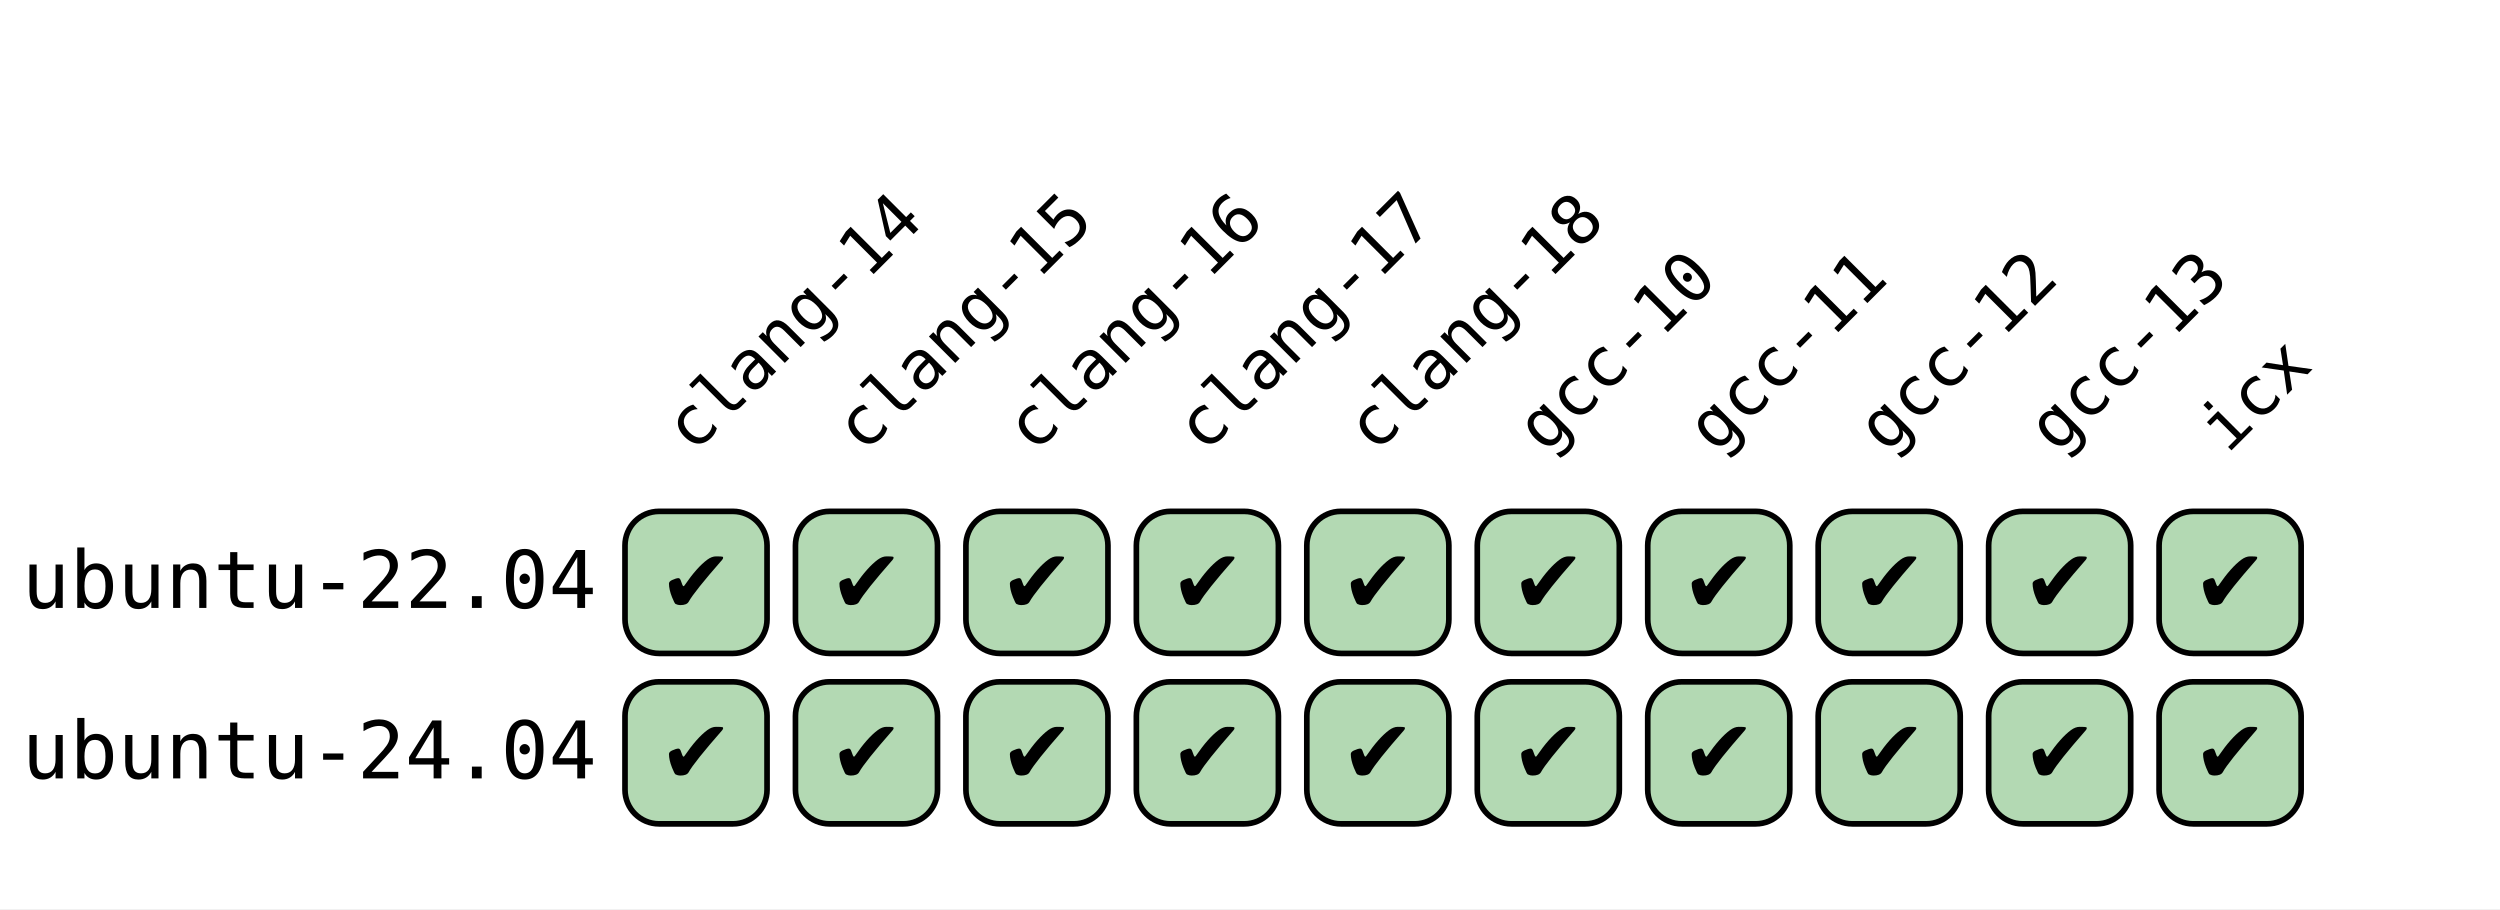
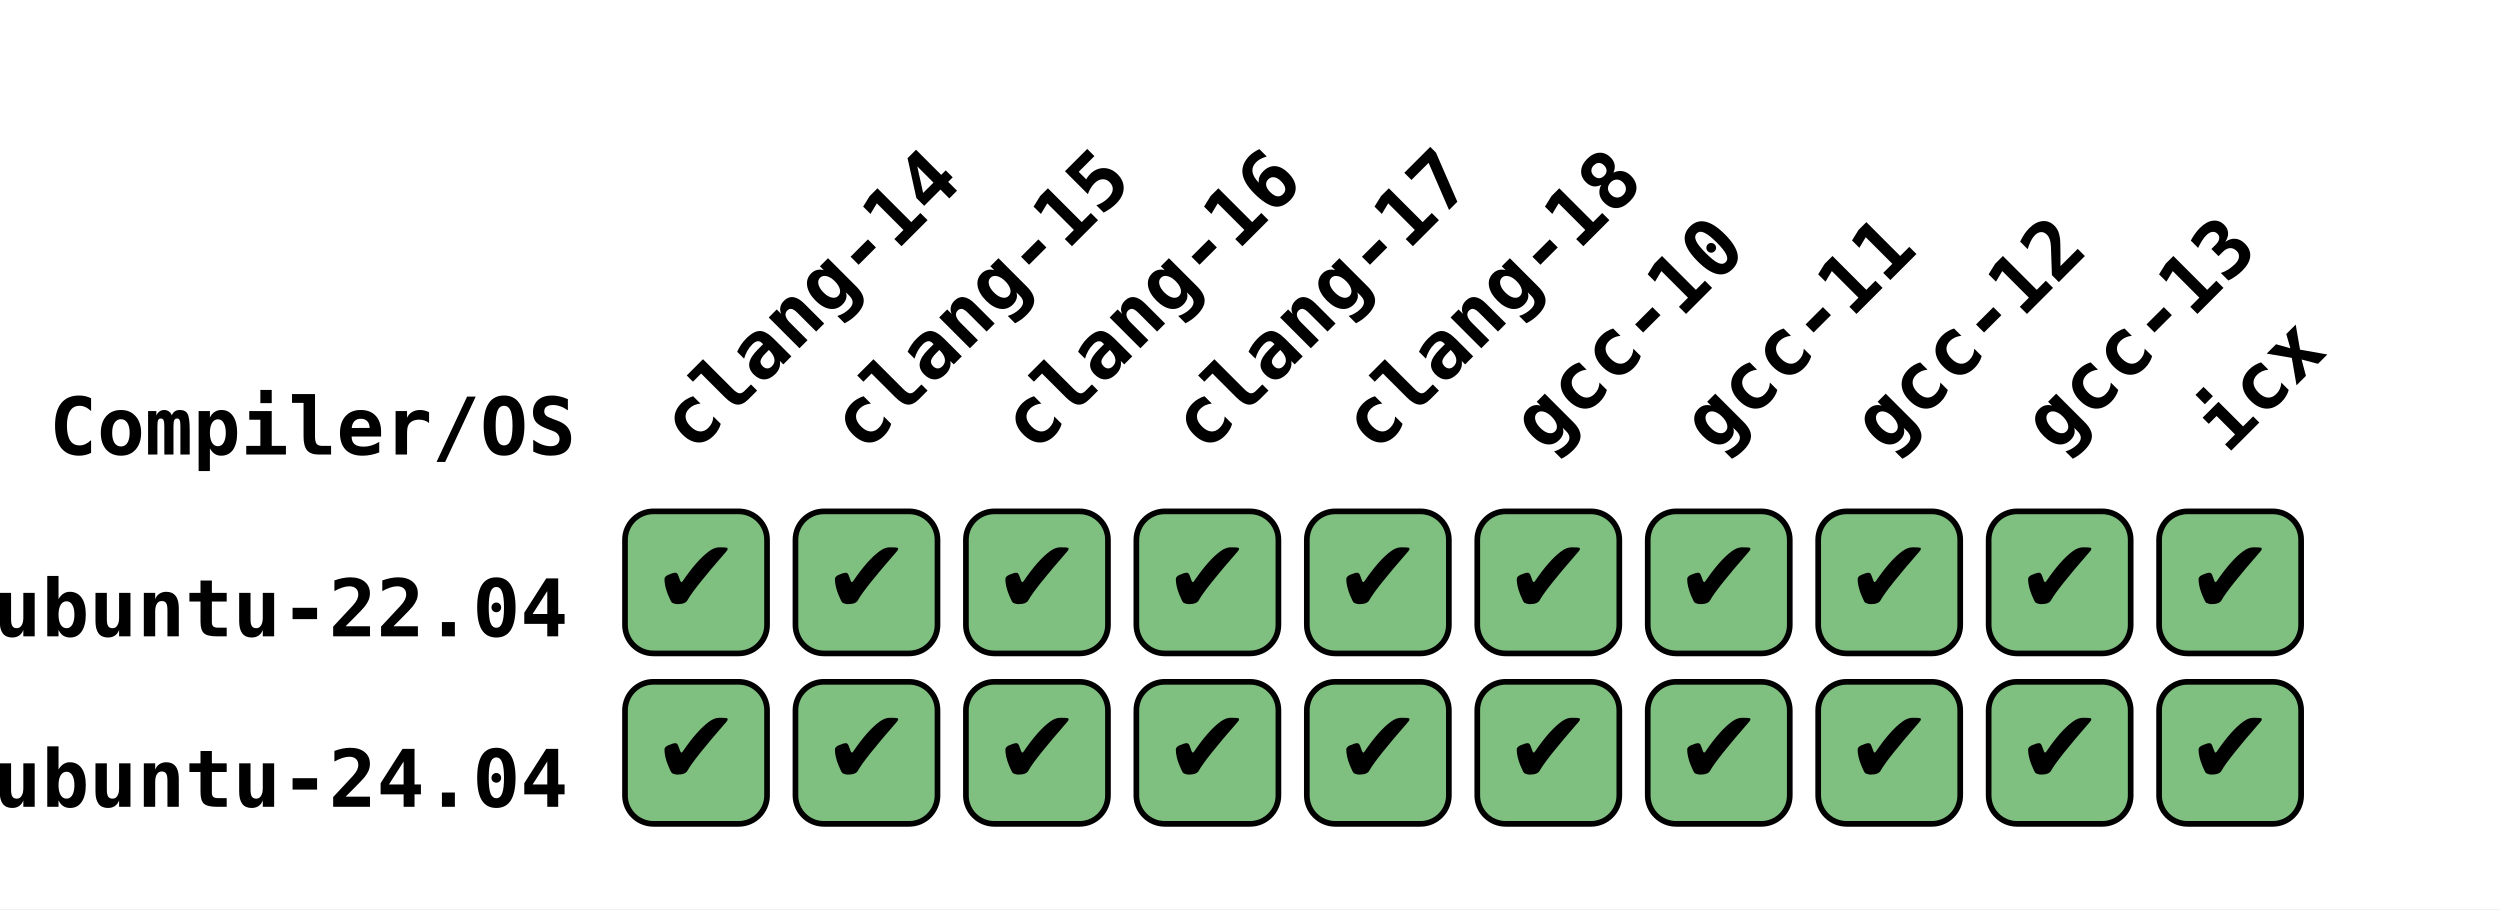
<svg xmlns="http://www.w3.org/2000/svg" width="440" height="160" font-family="monospace">
  <rect x="0" y="0" width="100%" height="100%" fill="white" />
-   <text x="122" y="80" transform="rotate(-45,122,80)" font-size="12" fill="black">clang-14</text>
-   <text x="152" y="80" transform="rotate(-45,152,80)" font-size="12" fill="black">clang-15</text>
-   <text x="182" y="80" transform="rotate(-45,182,80)" font-size="12" fill="black">clang-16</text>
-   <text x="212" y="80" transform="rotate(-45,212,80)" font-size="12" fill="black">clang-17</text>
-   <text x="242" y="80" transform="rotate(-45,242,80)" font-size="12" fill="black">clang-18</text>
-   <text x="272" y="80" transform="rotate(-45,272,80)" font-size="12" fill="black">gcc-10</text>
-   <text x="302" y="80" transform="rotate(-45,302,80)" font-size="12" fill="black">gcc-11</text>
-   <text x="332" y="80" transform="rotate(-45,332,80)" font-size="12" fill="black">gcc-12</text>
-   <text x="362" y="80" transform="rotate(-45,362,80)" font-size="12" fill="black">gcc-13</text>
-   <text x="392" y="80" transform="rotate(-45,392,80)" font-size="12" fill="black">icx</text>
-   <text x="105" y="107" font-size="14" text-anchor="end" fill="black">ubuntu-22.04</text>
-   <text x="105" y="137" font-size="14" text-anchor="end" fill="black">ubuntu-24.04</text>
-   <rect x="110" y="90" width="25" height="25" rx="6" ry="6" fill="green" fill-opacity="0.3" stroke="black" />
-   <text x="122.5" y="107.5" text-anchor="middle" font-size="18" fill="black">✔</text>
-   <rect x="140" y="90" width="25" height="25" rx="6" ry="6" fill="green" fill-opacity="0.3" stroke="black" />
-   <text x="152.5" y="107.5" text-anchor="middle" font-size="18" fill="black">✔</text>
-   <rect x="170" y="90" width="25" height="25" rx="6" ry="6" fill="green" fill-opacity="0.3" stroke="black" />
-   <text x="182.5" y="107.5" text-anchor="middle" font-size="18" fill="black">✔</text>
-   <rect x="200" y="90" width="25" height="25" rx="6" ry="6" fill="green" fill-opacity="0.3" stroke="black" />
-   <text x="212.5" y="107.5" text-anchor="middle" font-size="18" fill="black">✔</text>
-   <rect x="230" y="90" width="25" height="25" rx="6" ry="6" fill="green" fill-opacity="0.3" stroke="black" />
-   <text x="242.5" y="107.5" text-anchor="middle" font-size="18" fill="black">✔</text>
-   <rect x="260" y="90" width="25" height="25" rx="6" ry="6" fill="green" fill-opacity="0.3" stroke="black" />
-   <text x="272.5" y="107.5" text-anchor="middle" font-size="18" fill="black">✔</text>
-   <rect x="290" y="90" width="25" height="25" rx="6" ry="6" fill="green" fill-opacity="0.3" stroke="black" />
-   <text x="302.5" y="107.5" text-anchor="middle" font-size="18" fill="black">✔</text>
-   <rect x="320" y="90" width="25" height="25" rx="6" ry="6" fill="green" fill-opacity="0.3" stroke="black" />
-   <text x="332.5" y="107.5" text-anchor="middle" font-size="18" fill="black">✔</text>
-   <rect x="350" y="90" width="25" height="25" rx="6" ry="6" fill="green" fill-opacity="0.3" stroke="black" />
-   <text x="362.5" y="107.5" text-anchor="middle" font-size="18" fill="black">✔</text>
-   <rect x="380" y="90" width="25" height="25" rx="6" ry="6" fill="green" fill-opacity="0.3" stroke="black" />
-   <text x="392.5" y="107.5" text-anchor="middle" font-size="18" fill="black">✔</text>
-   <rect x="110" y="120" width="25" height="25" rx="6" ry="6" fill="green" fill-opacity="0.3" stroke="black" />
-   <text x="122.5" y="137.5" text-anchor="middle" font-size="18" fill="black">✔</text>
-   <rect x="140" y="120" width="25" height="25" rx="6" ry="6" fill="green" fill-opacity="0.3" stroke="black" />
-   <text x="152.5" y="137.5" text-anchor="middle" font-size="18" fill="black">✔</text>
-   <rect x="170" y="120" width="25" height="25" rx="6" ry="6" fill="green" fill-opacity="0.3" stroke="black" />
-   <text x="182.5" y="137.5" text-anchor="middle" font-size="18" fill="black">✔</text>
-   <rect x="200" y="120" width="25" height="25" rx="6" ry="6" fill="green" fill-opacity="0.3" stroke="black" />
-   <text x="212.5" y="137.5" text-anchor="middle" font-size="18" fill="black">✔</text>
-   <rect x="230" y="120" width="25" height="25" rx="6" ry="6" fill="green" fill-opacity="0.3" stroke="black" />
-   <text x="242.5" y="137.5" text-anchor="middle" font-size="18" fill="black">✔</text>
-   <rect x="260" y="120" width="25" height="25" rx="6" ry="6" fill="green" fill-opacity="0.3" stroke="black" />
-   <text x="272.5" y="137.5" text-anchor="middle" font-size="18" fill="black">✔</text>
-   <rect x="290" y="120" width="25" height="25" rx="6" ry="6" fill="green" fill-opacity="0.3" stroke="black" />
-   <text x="302.5" y="137.5" text-anchor="middle" font-size="18" fill="black">✔</text>
-   <rect x="320" y="120" width="25" height="25" rx="6" ry="6" fill="green" fill-opacity="0.3" stroke="black" />
-   <text x="332.5" y="137.5" text-anchor="middle" font-size="18" fill="black">✔</text>
-   <rect x="350" y="120" width="25" height="25" rx="6" ry="6" fill="green" fill-opacity="0.3" stroke="black" />
-   <text x="362.5" y="137.5" text-anchor="middle" font-size="18" fill="black">✔</text>
-   <rect x="380" y="120" width="25" height="25" rx="6" ry="6" fill="green" fill-opacity="0.3" stroke="black" />
-   <text x="392.5" y="137.5" text-anchor="middle" font-size="18" fill="black">✔</text>
+   <text x="55.0" y="80" font-size="14" text-anchor="middle" font-weight="700" fill="black">Compiler/OS</text>
+   <text x="122" y="80" transform="rotate(-45,122,80)" font-size="14" font-weight="700" fill="black">clang-14</text>
+   <text x="152" y="80" transform="rotate(-45,152,80)" font-size="14" font-weight="700" fill="black">clang-15</text>
+   <text x="182" y="80" transform="rotate(-45,182,80)" font-size="14" font-weight="700" fill="black">clang-16</text>
+   <text x="212" y="80" transform="rotate(-45,212,80)" font-size="14" font-weight="700" fill="black">clang-17</text>
+   <text x="242" y="80" transform="rotate(-45,242,80)" font-size="14" font-weight="700" fill="black">clang-18</text>
+   <text x="272" y="80" transform="rotate(-45,272,80)" font-size="14" font-weight="700" fill="black">gcc-10</text>
+   <text x="302" y="80" transform="rotate(-45,302,80)" font-size="14" font-weight="700" fill="black">gcc-11</text>
+   <text x="332" y="80" transform="rotate(-45,332,80)" font-size="14" font-weight="700" fill="black">gcc-12</text>
+   <text x="362" y="80" transform="rotate(-45,362,80)" font-size="14" font-weight="700" fill="black">gcc-13</text>
+   <text x="392" y="80" transform="rotate(-45,392,80)" font-size="14" font-weight="700" fill="black">icx</text>
+   <text x="100" y="112" font-size="14" text-anchor="end" font-weight="700" fill="black">ubuntu-22.04</text>
+   <text x="100" y="142" font-size="14" text-anchor="end" font-weight="700" fill="black">ubuntu-24.04</text>
+   <rect x="110" y="90" width="25" height="25" rx="5" ry="5" fill="green" fill-opacity="0.5" stroke="black" />
+   <text x="122.5" y="107.5" text-anchor="middle" font-size="21" fill="black">✔</text>
+   <rect x="140" y="90" width="25" height="25" rx="5" ry="5" fill="green" fill-opacity="0.5" stroke="black" />
+   <text x="152.5" y="107.5" text-anchor="middle" font-size="21" fill="black">✔</text>
+   <rect x="170" y="90" width="25" height="25" rx="5" ry="5" fill="green" fill-opacity="0.5" stroke="black" />
+   <text x="182.5" y="107.5" text-anchor="middle" font-size="21" fill="black">✔</text>
+   <rect x="200" y="90" width="25" height="25" rx="5" ry="5" fill="green" fill-opacity="0.5" stroke="black" />
+   <text x="212.5" y="107.5" text-anchor="middle" font-size="21" fill="black">✔</text>
+   <rect x="230" y="90" width="25" height="25" rx="5" ry="5" fill="green" fill-opacity="0.5" stroke="black" />
+   <text x="242.5" y="107.5" text-anchor="middle" font-size="21" fill="black">✔</text>
+   <rect x="260" y="90" width="25" height="25" rx="5" ry="5" fill="green" fill-opacity="0.5" stroke="black" />
+   <text x="272.5" y="107.5" text-anchor="middle" font-size="21" fill="black">✔</text>
+   <rect x="290" y="90" width="25" height="25" rx="5" ry="5" fill="green" fill-opacity="0.5" stroke="black" />
+   <text x="302.5" y="107.5" text-anchor="middle" font-size="21" fill="black">✔</text>
+   <rect x="320" y="90" width="25" height="25" rx="5" ry="5" fill="green" fill-opacity="0.5" stroke="black" />
+   <text x="332.5" y="107.5" text-anchor="middle" font-size="21" fill="black">✔</text>
+   <rect x="350" y="90" width="25" height="25" rx="5" ry="5" fill="green" fill-opacity="0.5" stroke="black" />
+   <text x="362.5" y="107.5" text-anchor="middle" font-size="21" fill="black">✔</text>
+   <rect x="380" y="90" width="25" height="25" rx="5" ry="5" fill="green" fill-opacity="0.5" stroke="black" />
+   <text x="392.5" y="107.5" text-anchor="middle" font-size="21" fill="black">✔</text>
+   <rect x="110" y="120" width="25" height="25" rx="5" ry="5" fill="green" fill-opacity="0.5" stroke="black" />
+   <text x="122.5" y="137.5" text-anchor="middle" font-size="21" fill="black">✔</text>
+   <rect x="140" y="120" width="25" height="25" rx="5" ry="5" fill="green" fill-opacity="0.5" stroke="black" />
+   <text x="152.5" y="137.5" text-anchor="middle" font-size="21" fill="black">✔</text>
+   <rect x="170" y="120" width="25" height="25" rx="5" ry="5" fill="green" fill-opacity="0.5" stroke="black" />
+   <text x="182.5" y="137.5" text-anchor="middle" font-size="21" fill="black">✔</text>
+   <rect x="200" y="120" width="25" height="25" rx="5" ry="5" fill="green" fill-opacity="0.5" stroke="black" />
+   <text x="212.5" y="137.5" text-anchor="middle" font-size="21" fill="black">✔</text>
+   <rect x="230" y="120" width="25" height="25" rx="5" ry="5" fill="green" fill-opacity="0.5" stroke="black" />
+   <text x="242.5" y="137.5" text-anchor="middle" font-size="21" fill="black">✔</text>
+   <rect x="260" y="120" width="25" height="25" rx="5" ry="5" fill="green" fill-opacity="0.5" stroke="black" />
+   <text x="272.5" y="137.5" text-anchor="middle" font-size="21" fill="black">✔</text>
+   <rect x="290" y="120" width="25" height="25" rx="5" ry="5" fill="green" fill-opacity="0.5" stroke="black" />
+   <text x="302.5" y="137.5" text-anchor="middle" font-size="21" fill="black">✔</text>
+   <rect x="320" y="120" width="25" height="25" rx="5" ry="5" fill="green" fill-opacity="0.5" stroke="black" />
+   <text x="332.5" y="137.5" text-anchor="middle" font-size="21" fill="black">✔</text>
+   <rect x="350" y="120" width="25" height="25" rx="5" ry="5" fill="green" fill-opacity="0.5" stroke="black" />
+   <text x="362.5" y="137.5" text-anchor="middle" font-size="21" fill="black">✔</text>
+   <rect x="380" y="120" width="25" height="25" rx="5" ry="5" fill="green" fill-opacity="0.5" stroke="black" />
+   <text x="392.5" y="137.5" text-anchor="middle" font-size="21" fill="black">✔</text>
</svg>
